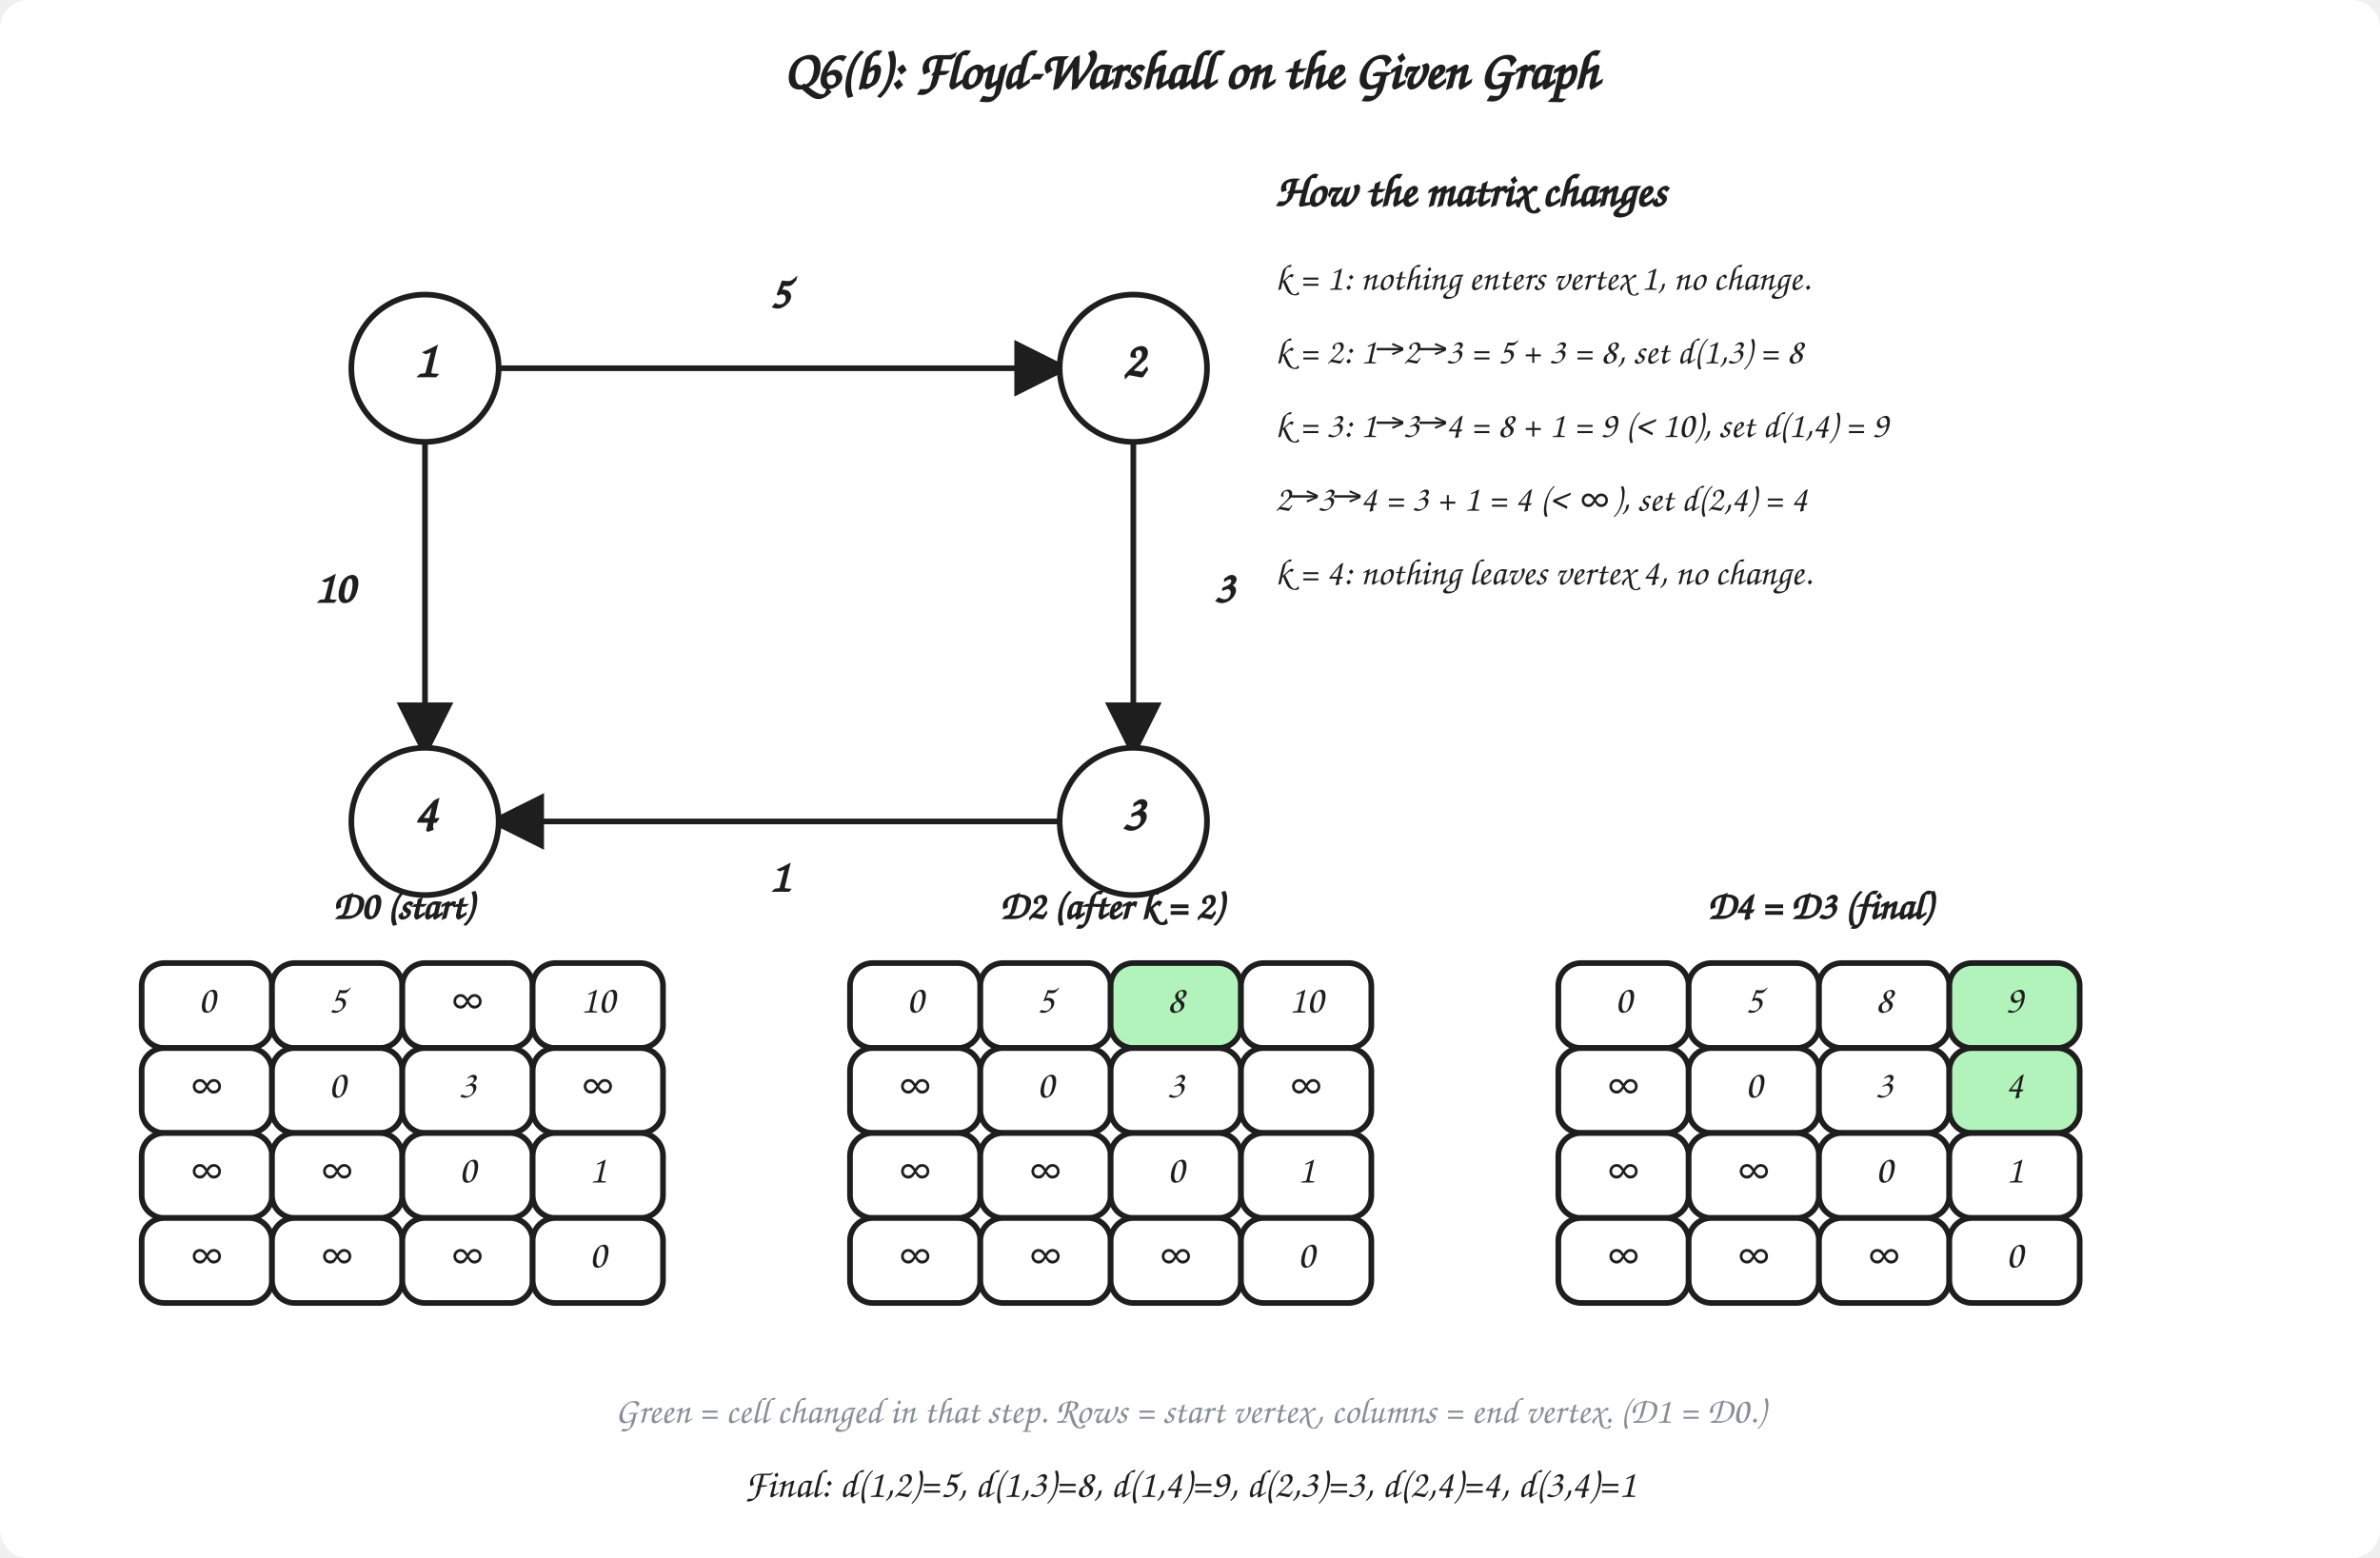
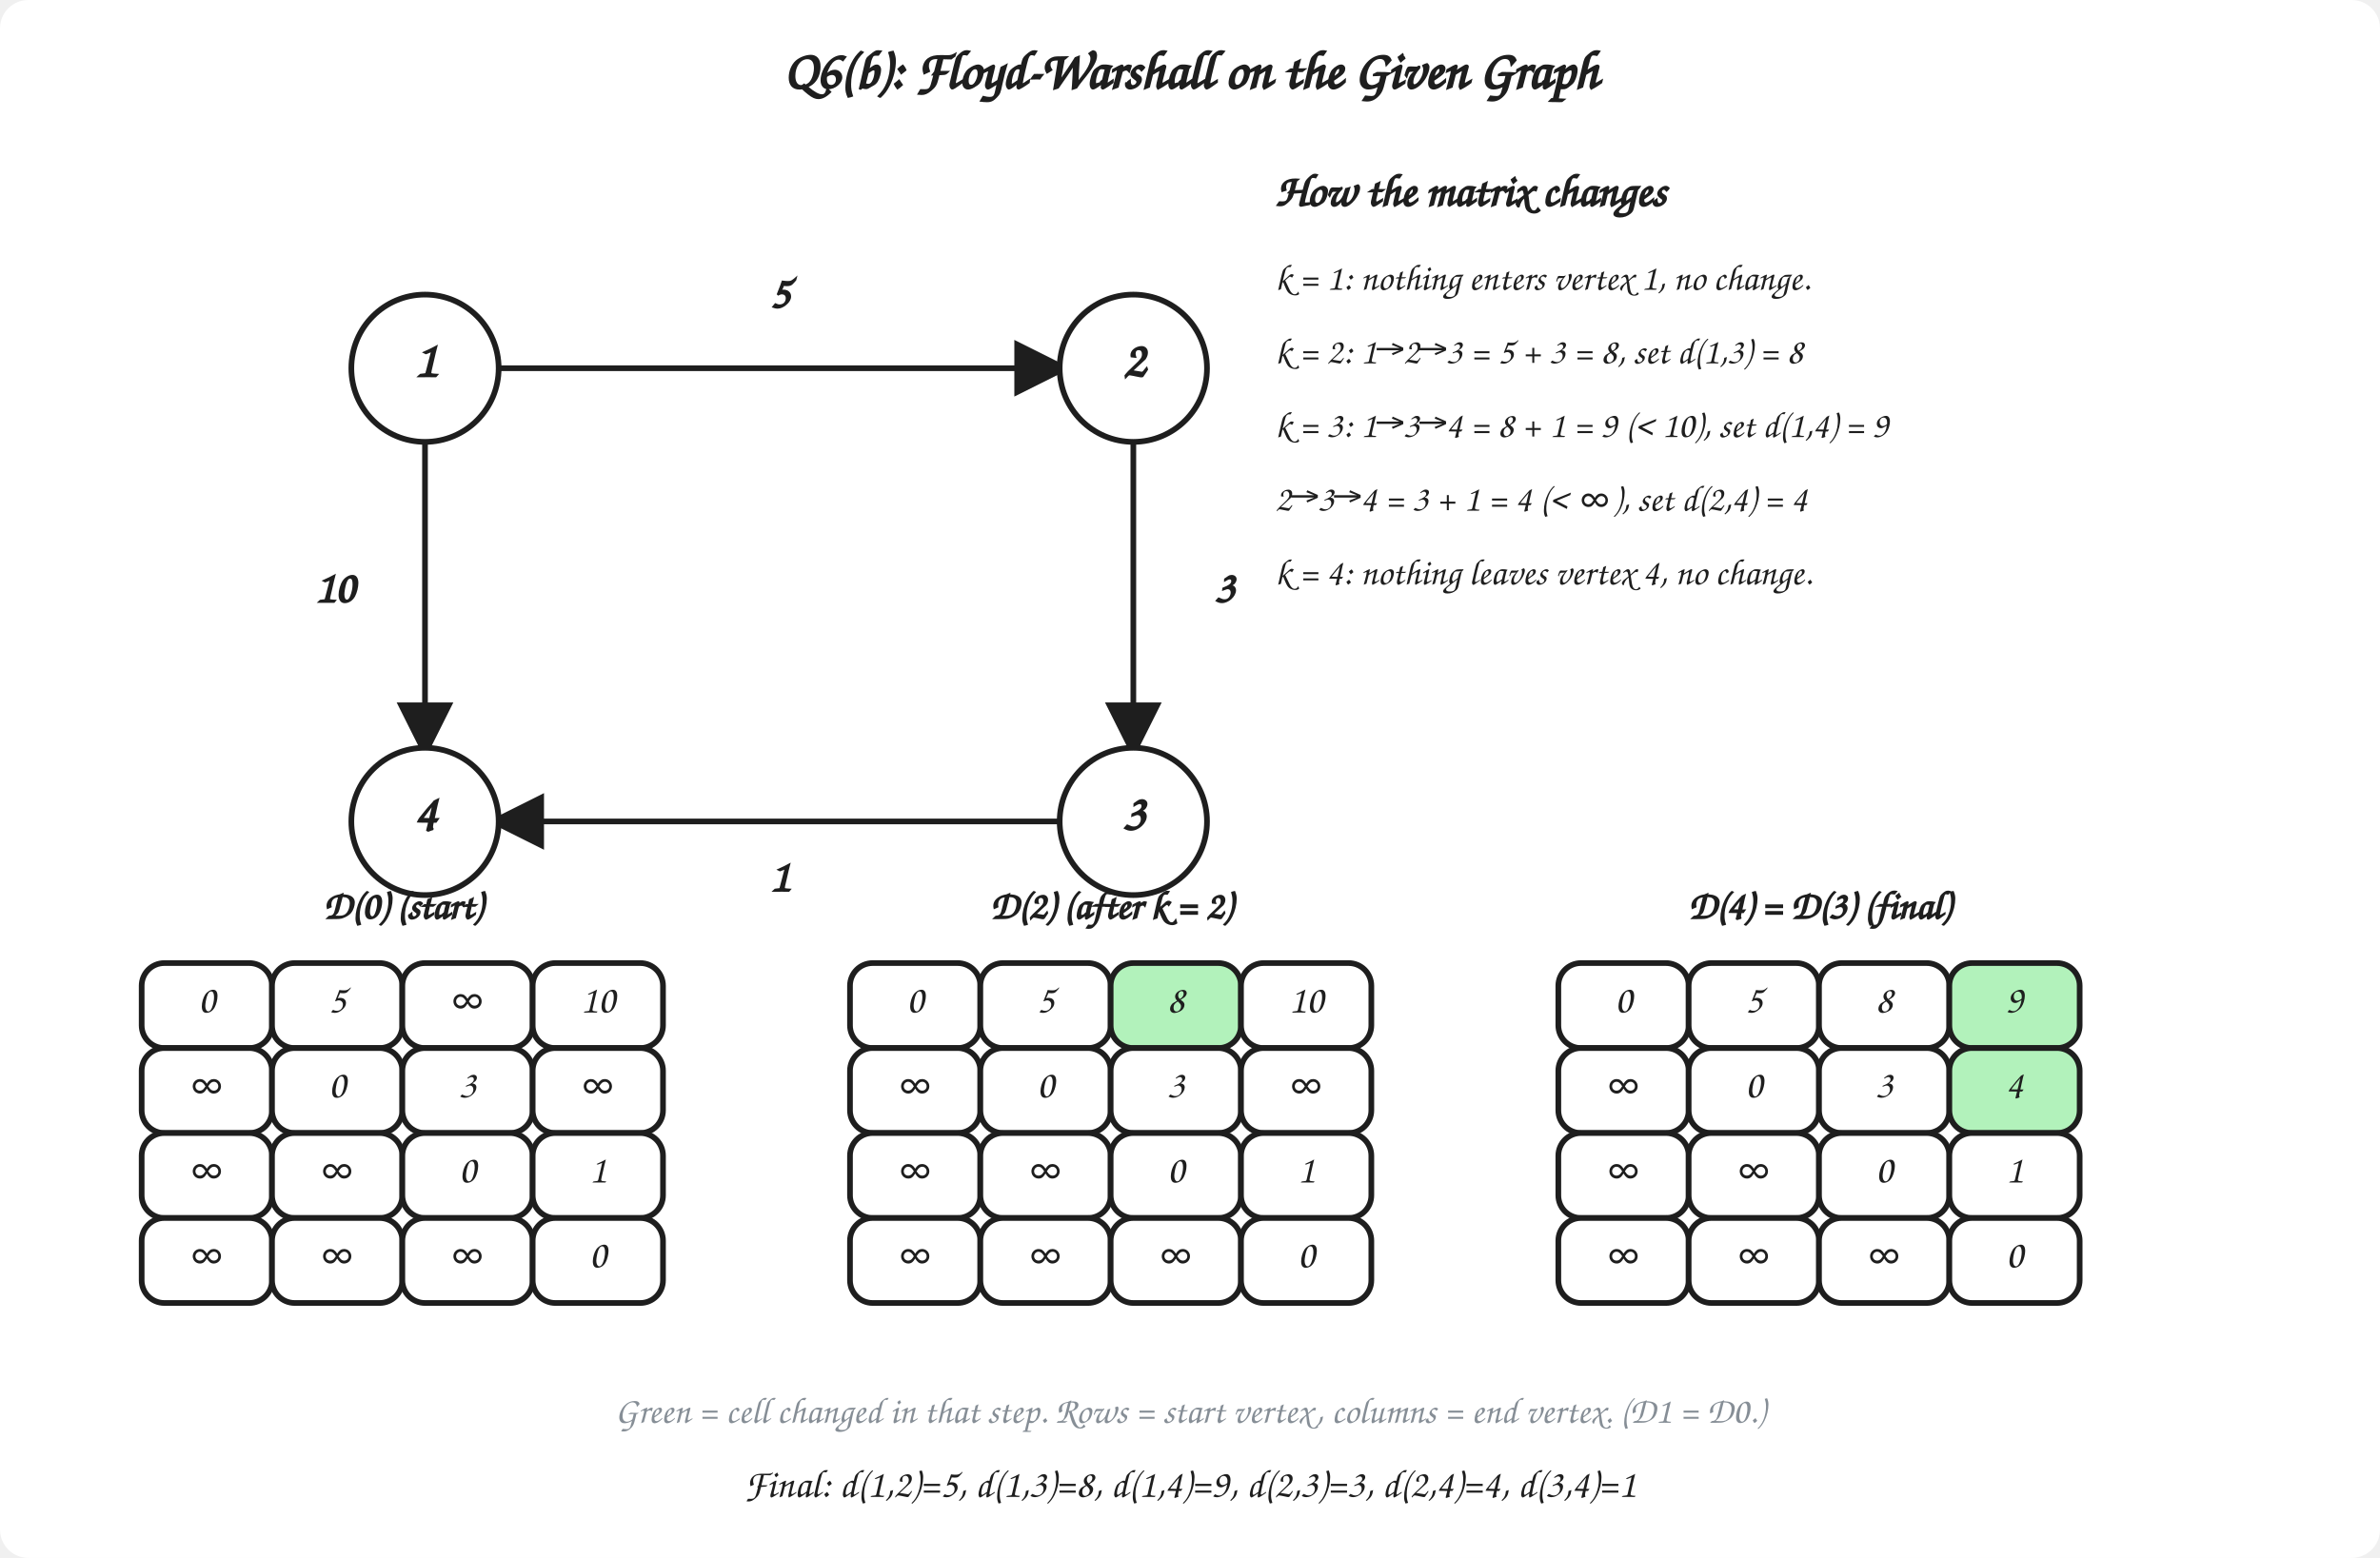
<svg xmlns="http://www.w3.org/2000/svg" width="840" height="550" viewBox="0 0 840 550" role="img" aria-label="Q6(b): Floyd-Warshall matrices">
  <defs>
    <marker id="arrow" markerWidth="10" markerHeight="10" refX="8" refY="5" orient="auto">
      <path d="M0,0 L10,5 L0,10 z" fill="#1e1e1e" />
    </marker>
  </defs>
  <rect width="840" height="550" fill="#ffffff" rx="10" />
  <g font-family="&quot;Segoe Print&quot;, &quot;Bradley Hand&quot;, Chilanka, &quot;Comic Sans MS&quot;, &quot;Comic Neue&quot;, cursive" dominant-baseline="central">
    <text x="420" y="28.0" text-anchor="middle" font-size="19" fill="#1e1e1e" font-weight="bold">Q6(b): Floyd-Warshall on the Given Graph</text>
    <polyline points="176.0,130.0 374.0,130.0" fill="none" stroke="#1e1e1e" stroke-width="2" marker-end="url(#arrow)" />
    <text x="275" y="106.0" text-anchor="middle" font-size="16" fill="#1e1e1e" font-weight="bold">5</text>
    <polyline points="400.0,156.0 400.0,264.0" fill="none" stroke="#1e1e1e" stroke-width="2" marker-end="url(#arrow)" />
    <text x="432" y="210.0" text-anchor="middle" font-size="16" fill="#1e1e1e" font-weight="bold">3</text>
    <polyline points="374.0,290.0 176.0,290.0" fill="none" stroke="#1e1e1e" stroke-width="2" marker-end="url(#arrow)" />
    <text x="275" y="312.0" text-anchor="middle" font-size="16" fill="#1e1e1e" font-weight="bold">1</text>
    <polyline points="150.0,156.0 150.0,264.0" fill="none" stroke="#1e1e1e" stroke-width="2" marker-end="url(#arrow)" />
    <text x="118" y="210.0" text-anchor="middle" font-size="16" fill="#1e1e1e" font-weight="bold">10</text>
    <circle cx="150" cy="130" r="26" fill="#ffffff" stroke="#1e1e1e" stroke-width="2" />
    <text x="150" y="130.0" text-anchor="middle" font-size="18" fill="#1e1e1e" font-weight="bold">1</text>
    <circle cx="400" cy="130" r="26" fill="#ffffff" stroke="#1e1e1e" stroke-width="2" />
    <text x="400" y="130.0" text-anchor="middle" font-size="18" fill="#1e1e1e" font-weight="bold">2</text>
    <circle cx="400" cy="290" r="26" fill="#ffffff" stroke="#1e1e1e" stroke-width="2" />
    <text x="400" y="290.0" text-anchor="middle" font-size="18" fill="#1e1e1e" font-weight="bold">3</text>
    <circle cx="150" cy="290" r="26" fill="#ffffff" stroke="#1e1e1e" stroke-width="2" />
    <text x="150" y="290.0" text-anchor="middle" font-size="18" fill="#1e1e1e" font-weight="bold">4</text>
    <text x="450" y="70.0" text-anchor="start" font-size="16" fill="#1e1e1e" font-weight="bold">How the matrix changes</text>
    <text x="450" y="100.0" text-anchor="start" font-size="13" fill="#1e1e1e">k = 1: nothing enters vertex 1, no change.</text>
    <text x="450" y="126.0" text-anchor="start" font-size="13" fill="#1e1e1e">k = 2: 1→2→3 = 5 + 3 = 8, set d(1,3) = 8</text>
    <text x="450" y="152.0" text-anchor="start" font-size="13" fill="#1e1e1e">k = 3: 1→3→4 = 8 + 1 = 9 (&lt; 10), set d(1,4) = 9</text>
    <text x="450" y="178.0" text-anchor="start" font-size="13" fill="#1e1e1e">       2→3→4 = 3 + 1 = 4 (&lt; ∞), set d(2,4) = 4</text>
    <text x="450" y="204.0" text-anchor="start" font-size="13" fill="#1e1e1e">k = 4: nothing leaves vertex 4, no change.</text>
-     <text x="142" y="322.0" text-anchor="middle" font-size="14" fill="#1e1e1e" font-weight="bold">D0 (start)</text>
+     <text x="142" y="322.0" text-anchor="middle" font-size="14" fill="#1e1e1e" font-weight="bold">D(0) (start)</text>
    <rect x="50" y="340" width="46" height="30" rx="8" fill="#ffffff" stroke="#1e1e1e" stroke-width="2" />
    <text x="73" y="355.0" text-anchor="middle" font-size="14" fill="#1e1e1e">0</text>
    <rect x="96" y="340" width="46" height="30" rx="8" fill="#ffffff" stroke="#1e1e1e" stroke-width="2" />
    <text x="119" y="355.0" text-anchor="middle" font-size="14" fill="#1e1e1e">5</text>
    <rect x="142" y="340" width="46" height="30" rx="8" fill="#ffffff" stroke="#1e1e1e" stroke-width="2" />
    <text x="165" y="355.0" text-anchor="middle" font-size="14" fill="#1e1e1e">∞</text>
    <rect x="188" y="340" width="46" height="30" rx="8" fill="#ffffff" stroke="#1e1e1e" stroke-width="2" />
    <text x="211" y="355.0" text-anchor="middle" font-size="14" fill="#1e1e1e">10</text>
    <rect x="50" y="370" width="46" height="30" rx="8" fill="#ffffff" stroke="#1e1e1e" stroke-width="2" />
    <text x="73" y="385.0" text-anchor="middle" font-size="14" fill="#1e1e1e">∞</text>
    <rect x="96" y="370" width="46" height="30" rx="8" fill="#ffffff" stroke="#1e1e1e" stroke-width="2" />
    <text x="119" y="385.0" text-anchor="middle" font-size="14" fill="#1e1e1e">0</text>
    <rect x="142" y="370" width="46" height="30" rx="8" fill="#ffffff" stroke="#1e1e1e" stroke-width="2" />
    <text x="165" y="385.0" text-anchor="middle" font-size="14" fill="#1e1e1e">3</text>
    <rect x="188" y="370" width="46" height="30" rx="8" fill="#ffffff" stroke="#1e1e1e" stroke-width="2" />
    <text x="211" y="385.0" text-anchor="middle" font-size="14" fill="#1e1e1e">∞</text>
    <rect x="50" y="400" width="46" height="30" rx="8" fill="#ffffff" stroke="#1e1e1e" stroke-width="2" />
    <text x="73" y="415.0" text-anchor="middle" font-size="14" fill="#1e1e1e">∞</text>
    <rect x="96" y="400" width="46" height="30" rx="8" fill="#ffffff" stroke="#1e1e1e" stroke-width="2" />
    <text x="119" y="415.0" text-anchor="middle" font-size="14" fill="#1e1e1e">∞</text>
    <rect x="142" y="400" width="46" height="30" rx="8" fill="#ffffff" stroke="#1e1e1e" stroke-width="2" />
    <text x="165" y="415.0" text-anchor="middle" font-size="14" fill="#1e1e1e">0</text>
    <rect x="188" y="400" width="46" height="30" rx="8" fill="#ffffff" stroke="#1e1e1e" stroke-width="2" />
    <text x="211" y="415.0" text-anchor="middle" font-size="14" fill="#1e1e1e">1</text>
    <rect x="50" y="430" width="46" height="30" rx="8" fill="#ffffff" stroke="#1e1e1e" stroke-width="2" />
    <text x="73" y="445.0" text-anchor="middle" font-size="14" fill="#1e1e1e">∞</text>
    <rect x="96" y="430" width="46" height="30" rx="8" fill="#ffffff" stroke="#1e1e1e" stroke-width="2" />
    <text x="119" y="445.0" text-anchor="middle" font-size="14" fill="#1e1e1e">∞</text>
    <rect x="142" y="430" width="46" height="30" rx="8" fill="#ffffff" stroke="#1e1e1e" stroke-width="2" />
    <text x="165" y="445.0" text-anchor="middle" font-size="14" fill="#1e1e1e">∞</text>
    <rect x="188" y="430" width="46" height="30" rx="8" fill="#ffffff" stroke="#1e1e1e" stroke-width="2" />
    <text x="211" y="445.0" text-anchor="middle" font-size="14" fill="#1e1e1e">0</text>
-     <text x="392" y="322.0" text-anchor="middle" font-size="14" fill="#1e1e1e" font-weight="bold">D2 (after k = 2)</text>
+     <text x="392" y="322.0" text-anchor="middle" font-size="14" fill="#1e1e1e" font-weight="bold">D(2) (after k = 2)</text>
    <rect x="300" y="340" width="46" height="30" rx="8" fill="#ffffff" stroke="#1e1e1e" stroke-width="2" />
    <text x="323" y="355.0" text-anchor="middle" font-size="14" fill="#1e1e1e">0</text>
    <rect x="346" y="340" width="46" height="30" rx="8" fill="#ffffff" stroke="#1e1e1e" stroke-width="2" />
    <text x="369" y="355.0" text-anchor="middle" font-size="14" fill="#1e1e1e">5</text>
    <rect x="392" y="340" width="46" height="30" rx="8" fill="#b2f2bb" stroke="#1e1e1e" stroke-width="2" />
    <text x="415" y="355.0" text-anchor="middle" font-size="14" fill="#1e1e1e">8</text>
    <rect x="438" y="340" width="46" height="30" rx="8" fill="#ffffff" stroke="#1e1e1e" stroke-width="2" />
    <text x="461" y="355.0" text-anchor="middle" font-size="14" fill="#1e1e1e">10</text>
    <rect x="300" y="370" width="46" height="30" rx="8" fill="#ffffff" stroke="#1e1e1e" stroke-width="2" />
    <text x="323" y="385.0" text-anchor="middle" font-size="14" fill="#1e1e1e">∞</text>
    <rect x="346" y="370" width="46" height="30" rx="8" fill="#ffffff" stroke="#1e1e1e" stroke-width="2" />
    <text x="369" y="385.0" text-anchor="middle" font-size="14" fill="#1e1e1e">0</text>
    <rect x="392" y="370" width="46" height="30" rx="8" fill="#ffffff" stroke="#1e1e1e" stroke-width="2" />
    <text x="415" y="385.0" text-anchor="middle" font-size="14" fill="#1e1e1e">3</text>
    <rect x="438" y="370" width="46" height="30" rx="8" fill="#ffffff" stroke="#1e1e1e" stroke-width="2" />
    <text x="461" y="385.0" text-anchor="middle" font-size="14" fill="#1e1e1e">∞</text>
    <rect x="300" y="400" width="46" height="30" rx="8" fill="#ffffff" stroke="#1e1e1e" stroke-width="2" />
    <text x="323" y="415.0" text-anchor="middle" font-size="14" fill="#1e1e1e">∞</text>
    <rect x="346" y="400" width="46" height="30" rx="8" fill="#ffffff" stroke="#1e1e1e" stroke-width="2" />
    <text x="369" y="415.0" text-anchor="middle" font-size="14" fill="#1e1e1e">∞</text>
    <rect x="392" y="400" width="46" height="30" rx="8" fill="#ffffff" stroke="#1e1e1e" stroke-width="2" />
    <text x="415" y="415.0" text-anchor="middle" font-size="14" fill="#1e1e1e">0</text>
    <rect x="438" y="400" width="46" height="30" rx="8" fill="#ffffff" stroke="#1e1e1e" stroke-width="2" />
    <text x="461" y="415.0" text-anchor="middle" font-size="14" fill="#1e1e1e">1</text>
    <rect x="300" y="430" width="46" height="30" rx="8" fill="#ffffff" stroke="#1e1e1e" stroke-width="2" />
    <text x="323" y="445.0" text-anchor="middle" font-size="14" fill="#1e1e1e">∞</text>
    <rect x="346" y="430" width="46" height="30" rx="8" fill="#ffffff" stroke="#1e1e1e" stroke-width="2" />
    <text x="369" y="445.0" text-anchor="middle" font-size="14" fill="#1e1e1e">∞</text>
    <rect x="392" y="430" width="46" height="30" rx="8" fill="#ffffff" stroke="#1e1e1e" stroke-width="2" />
    <text x="415" y="445.0" text-anchor="middle" font-size="14" fill="#1e1e1e">∞</text>
    <rect x="438" y="430" width="46" height="30" rx="8" fill="#ffffff" stroke="#1e1e1e" stroke-width="2" />
    <text x="461" y="445.0" text-anchor="middle" font-size="14" fill="#1e1e1e">0</text>
-     <text x="642" y="322.0" text-anchor="middle" font-size="14" fill="#1e1e1e" font-weight="bold">D4 = D3 (final)</text>
+     <text x="642" y="322.0" text-anchor="middle" font-size="14" fill="#1e1e1e" font-weight="bold">D(4) = D(3) (final)</text>
    <rect x="550" y="340" width="46" height="30" rx="8" fill="#ffffff" stroke="#1e1e1e" stroke-width="2" />
    <text x="573" y="355.0" text-anchor="middle" font-size="14" fill="#1e1e1e">0</text>
    <rect x="596" y="340" width="46" height="30" rx="8" fill="#ffffff" stroke="#1e1e1e" stroke-width="2" />
    <text x="619" y="355.0" text-anchor="middle" font-size="14" fill="#1e1e1e">5</text>
    <rect x="642" y="340" width="46" height="30" rx="8" fill="#ffffff" stroke="#1e1e1e" stroke-width="2" />
    <text x="665" y="355.0" text-anchor="middle" font-size="14" fill="#1e1e1e">8</text>
    <rect x="688" y="340" width="46" height="30" rx="8" fill="#b2f2bb" stroke="#1e1e1e" stroke-width="2" />
    <text x="711" y="355.0" text-anchor="middle" font-size="14" fill="#1e1e1e">9</text>
    <rect x="550" y="370" width="46" height="30" rx="8" fill="#ffffff" stroke="#1e1e1e" stroke-width="2" />
    <text x="573" y="385.0" text-anchor="middle" font-size="14" fill="#1e1e1e">∞</text>
    <rect x="596" y="370" width="46" height="30" rx="8" fill="#ffffff" stroke="#1e1e1e" stroke-width="2" />
    <text x="619" y="385.0" text-anchor="middle" font-size="14" fill="#1e1e1e">0</text>
    <rect x="642" y="370" width="46" height="30" rx="8" fill="#ffffff" stroke="#1e1e1e" stroke-width="2" />
    <text x="665" y="385.0" text-anchor="middle" font-size="14" fill="#1e1e1e">3</text>
    <rect x="688" y="370" width="46" height="30" rx="8" fill="#b2f2bb" stroke="#1e1e1e" stroke-width="2" />
    <text x="711" y="385.0" text-anchor="middle" font-size="14" fill="#1e1e1e">4</text>
    <rect x="550" y="400" width="46" height="30" rx="8" fill="#ffffff" stroke="#1e1e1e" stroke-width="2" />
    <text x="573" y="415.0" text-anchor="middle" font-size="14" fill="#1e1e1e">∞</text>
    <rect x="596" y="400" width="46" height="30" rx="8" fill="#ffffff" stroke="#1e1e1e" stroke-width="2" />
    <text x="619" y="415.0" text-anchor="middle" font-size="14" fill="#1e1e1e">∞</text>
    <rect x="642" y="400" width="46" height="30" rx="8" fill="#ffffff" stroke="#1e1e1e" stroke-width="2" />
    <text x="665" y="415.0" text-anchor="middle" font-size="14" fill="#1e1e1e">0</text>
    <rect x="688" y="400" width="46" height="30" rx="8" fill="#ffffff" stroke="#1e1e1e" stroke-width="2" />
    <text x="711" y="415.0" text-anchor="middle" font-size="14" fill="#1e1e1e">1</text>
    <rect x="550" y="430" width="46" height="30" rx="8" fill="#ffffff" stroke="#1e1e1e" stroke-width="2" />
    <text x="573" y="445.0" text-anchor="middle" font-size="14" fill="#1e1e1e">∞</text>
    <rect x="596" y="430" width="46" height="30" rx="8" fill="#ffffff" stroke="#1e1e1e" stroke-width="2" />
    <text x="619" y="445.0" text-anchor="middle" font-size="14" fill="#1e1e1e">∞</text>
    <rect x="642" y="430" width="46" height="30" rx="8" fill="#ffffff" stroke="#1e1e1e" stroke-width="2" />
    <text x="665" y="445.0" text-anchor="middle" font-size="14" fill="#1e1e1e">∞</text>
    <rect x="688" y="430" width="46" height="30" rx="8" fill="#ffffff" stroke="#1e1e1e" stroke-width="2" />
    <text x="711" y="445.0" text-anchor="middle" font-size="14" fill="#1e1e1e">0</text>
    <text x="420" y="500.0" text-anchor="middle" font-size="13" fill="#868e96">Green = cell changed in that step. Rows = start vertex, columns = end vertex. (D1 = D0.)</text>
    <text x="420" y="526.0" text-anchor="middle" font-size="14" fill="#1e1e1e">Final: d(1,2)=5, d(1,3)=8, d(1,4)=9, d(2,3)=3, d(2,4)=4, d(3,4)=1</text>
  </g>
</svg>
